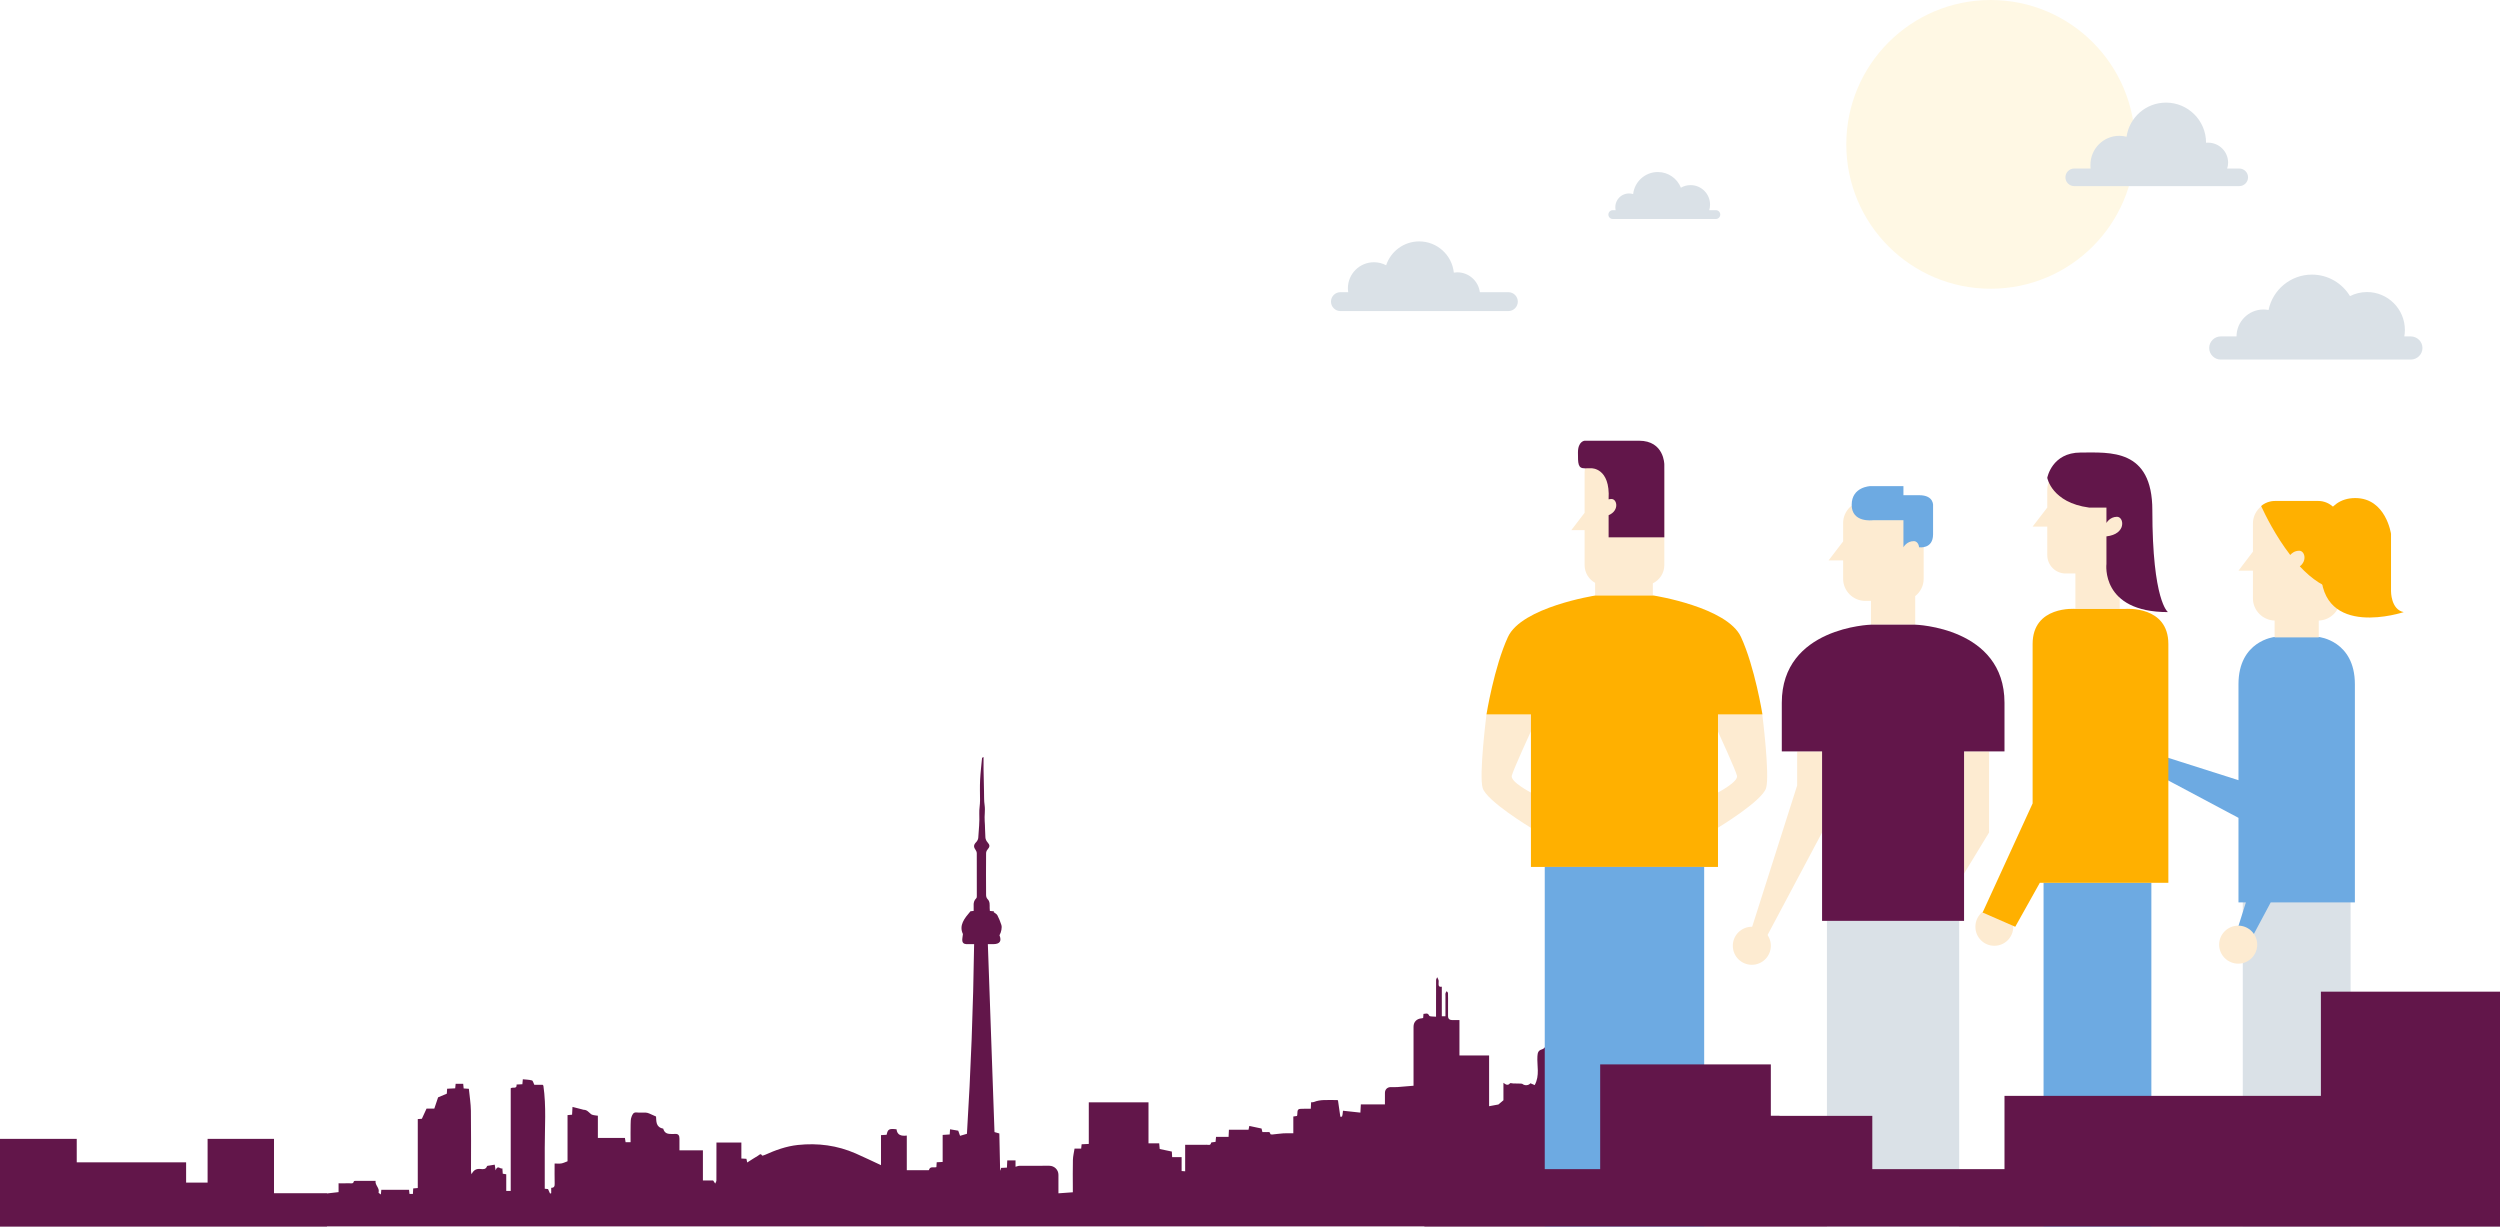
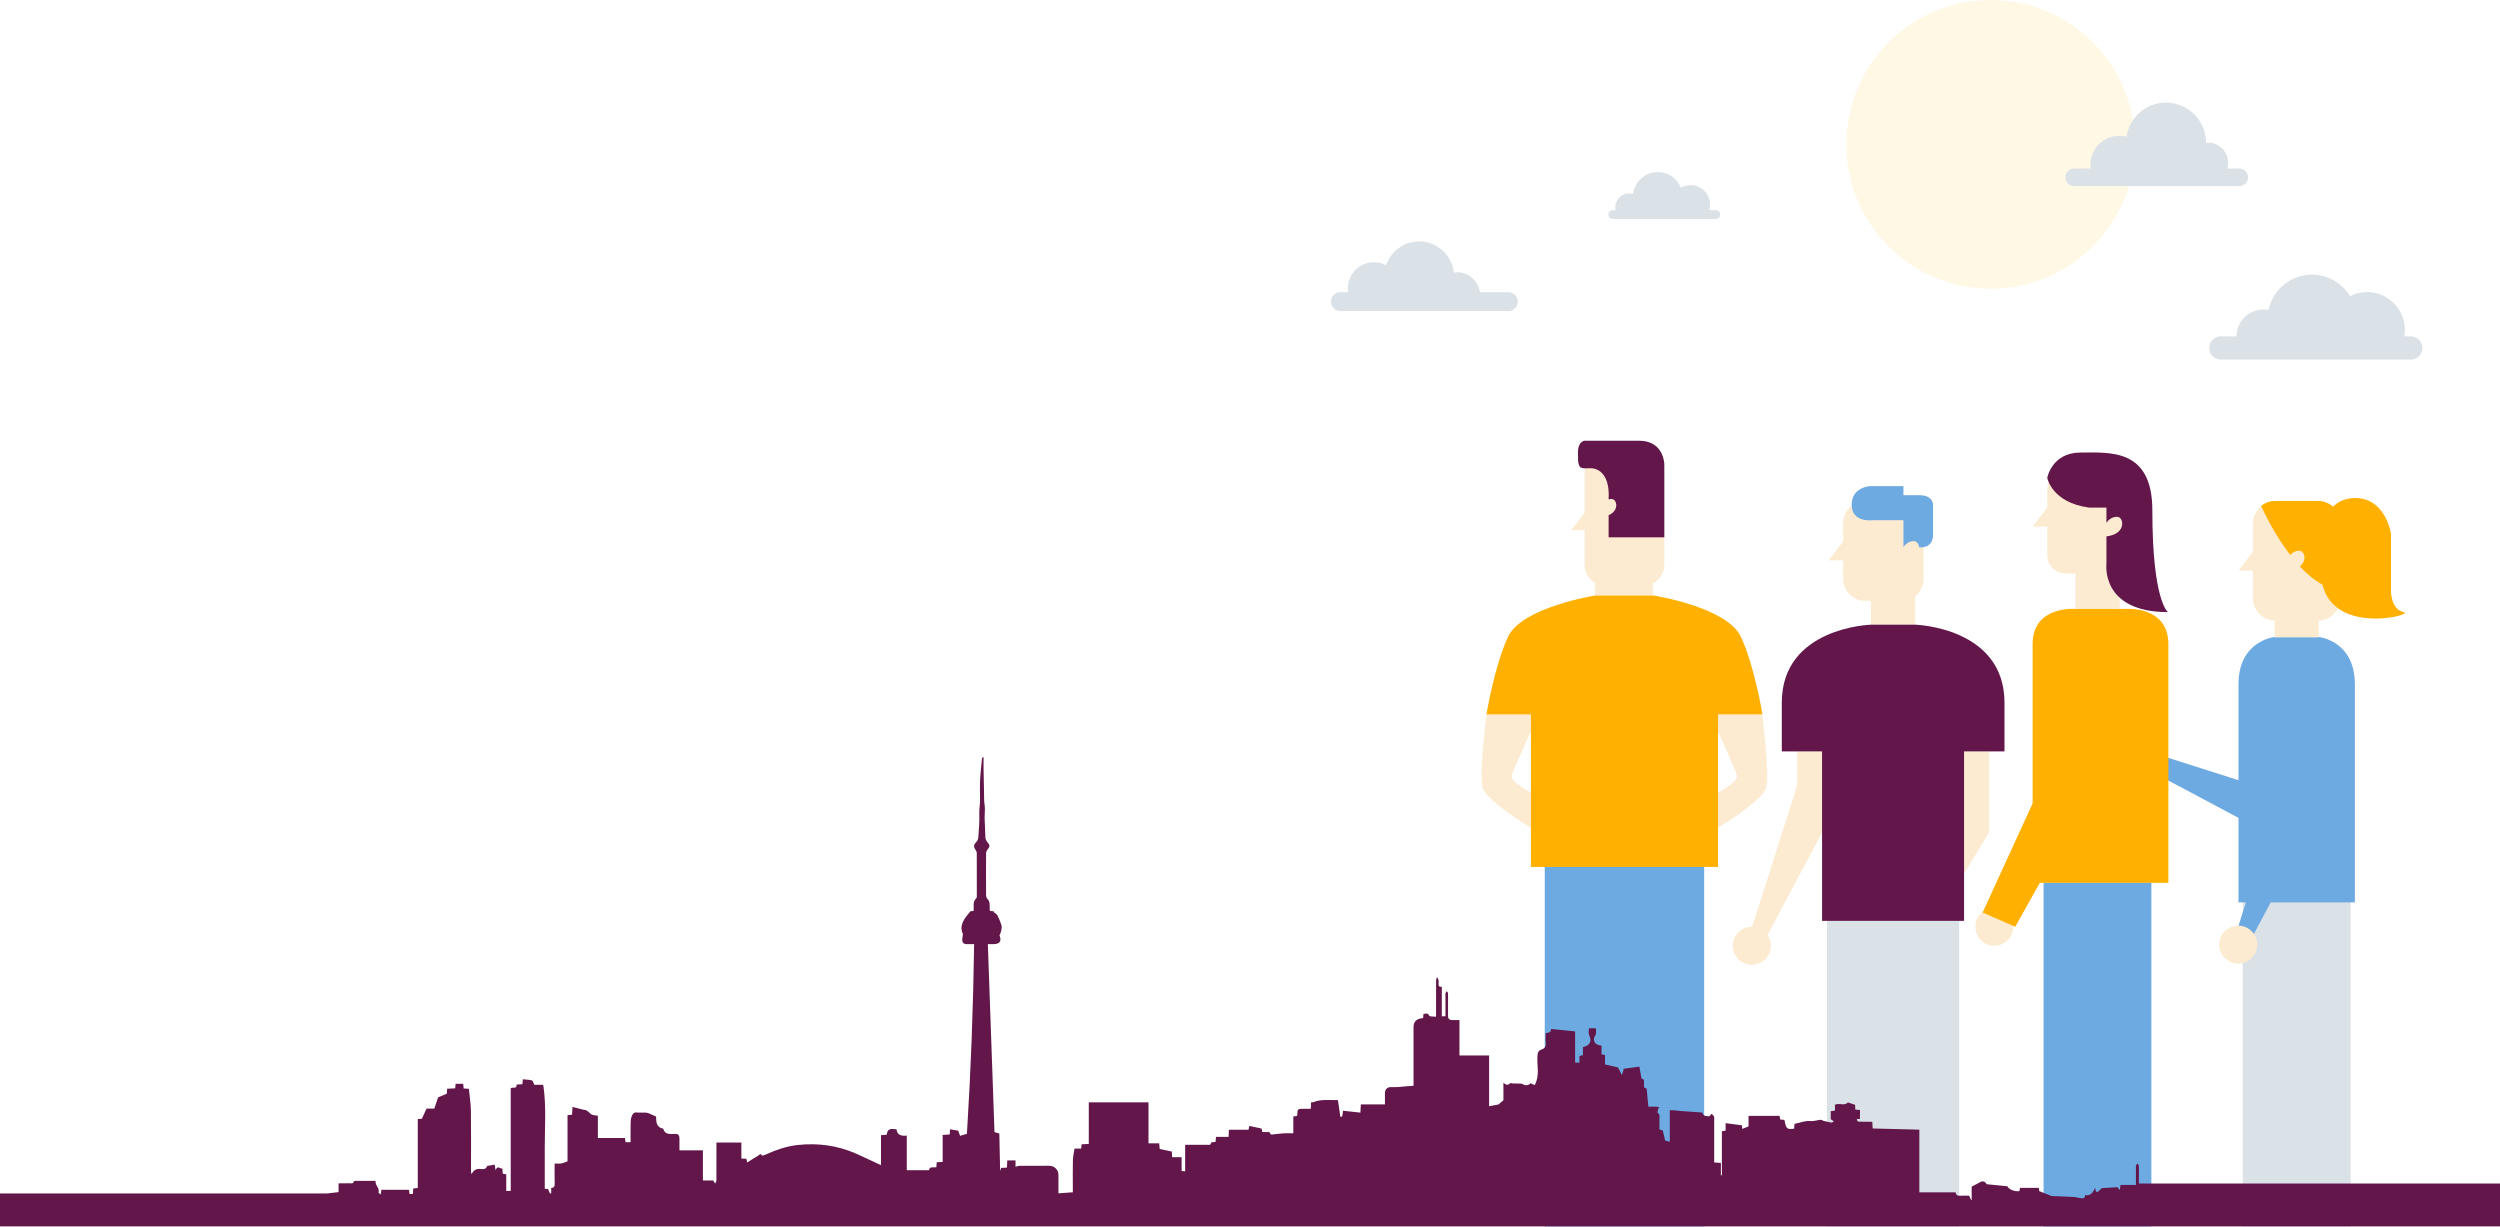
- <svg xmlns="http://www.w3.org/2000/svg" height="627.91" width="1280" viewBox="0 0 1280 627.91">
-   <g fill="#fdebd1" class="human">
-     <path d="M761.08 438.3s-3.93 31-1.96 37.68c1.96 6.67 24.72 20.4 24.72 20.4v-18.05s-10.6-5.49-9.81-8.63c.78-3.14 9.81-22.77 9.81-22.77v-8.63h-22.76zM902.29 438.3s3.93 31 1.96 37.68c-1.96 6.67-24.72 20.4-24.72 20.4v-18.05s10.59-5.49 9.81-8.63c-.79-3.14-9.81-22.77-9.81-22.77v-8.63h22.76z" transform="translate(0 -72.532)" />
-     <path d="M841.79 304.2h-20.13c-5.69 0-10.34 4.65-10.34 10.34v20.53l-6.81 8.9h6.81v17.91c0 3.9 2.18 7.31 5.38 9.07v6.51h29.55v-6.26c3.47-1.68 5.88-5.22 5.88-9.32v-47.34c0-5.69-4.65-10.34-10.34-10.34" transform="translate(0 -72.532)" />
+ <svg xmlns="http://www.w3.org/2000/svg" height="627.91" width="1280" version="1.1" viewBox="0 0 1280 627.91">
+   <path transform="translate(0 -72.532)" d="m935.39 544.02v156.42h67.71v-156.42z" fill="#dae1e7" />
+   <path transform="translate(0 -72.532)" d="m790.91 516.4v184.04h81.63v-184.04z" fill="#6daae2" />
+   <g fill="#fdebd1">
+     <g class="human">
+       <path d="m761.08 438.3s-3.93 31-1.96 37.68c1.96 6.67 24.72 20.4 24.72 20.4v-18.05s-10.6-5.49-9.81-8.63c0.78-3.14 9.81-22.77 9.81-22.77v-8.63h-22.76zm141.21 0s3.93 31 1.96 37.68c-1.96 6.67-24.72 20.4-24.72 20.4v-18.05s10.59-5.49 9.81-8.63c-0.79-3.14-9.81-22.77-9.81-22.77v-8.63h22.76z" transform="translate(0 -72.532)" />
+       <path d="m841.79 304.2h-20.13c-5.69 0-10.34 4.65-10.34 10.34v20.53l-6.81 8.9h6.81v17.91c0 3.9 2.18 7.31 5.38 9.07v6.51h29.55v-6.26c3.47-1.68 5.88-5.22 5.88-9.32v-47.34c0-5.69-4.65-10.34-10.34-10.34" transform="translate(0 -72.532)" />
+     </g>
+     <g class="human">
+       <path d="m973.6 256.49h-18.59c-6.23 0-11.33 5.1-11.33 11.33v9.39l-7.45 9.73h7.45v9.39c0 6.23 5.1 11.33 11.33 11.33h2.93v12.18h22.65v-14.63c2.63-2.08 4.33-5.28 4.33-8.88v-28.51c0-6.23-5.09-11.33-11.32-11.33m119.8 138.87c-5.3 0-9.7-4.36-9.7-9.74s4.4-9.74 9.7-9.74c5.4 0 9.8 4.36 9.8 9.74s-4.4 9.74-9.8 9.74" />
+       <path d="m901.11 558.54l31.79-59.77v-41.53h-12.76v17.47l-25.78 80.97zm104.49-38.72l12.8-21.05v-41.53h-12.8v57.57z" transform="translate(0 -72.532)" />
+       <path d="m906.67 556.77c0 5.38-4.36 9.74-9.73 9.74-5.38 0-9.74-4.36-9.74-9.74s4.36-9.74 9.74-9.74c5.37 0 9.73 4.36 9.73 9.74" transform="translate(0 -72.532)" />
+     </g>
+     <g class="human">
+       <path d="m1082.5 346.12c5.8-2.67 4.5-8.99 1.4-8.99-0.5 0-1 0.06-1.4 0.15v-14.09c0-5.19-4.2-9.44-9.4-9.44h-15.5c-5.2 0-9.4 4.25-9.4 9.44v9.22l-7.5 9.74h7.5v14.58c0 5.19 4.2 9.43 9.4 9.43h5v18.12h22.7v-36.95h-2.8v-1.21z" transform="translate(0 -72.532)" />
+       <path d="m1030.8 547.03c0 5.38-4.3 9.74-9.7 9.74s-9.7-4.36-9.7-9.74 4.3-9.74 9.7-9.74 9.7 4.36 9.7 9.74" transform="translate(0 -72.532)" />
+     </g>
  </g>
-   <g fill="#fdebd1" class="human">
-     <path d="M973.6 256.488h-18.59c-6.23 0-11.33 5.1-11.33 11.33v9.39l-7.45 9.73h7.45v9.39c0 6.23 5.1 11.33 11.33 11.33h2.93v12.18h22.65v-14.63c2.63-2.08 4.33-5.28 4.33-8.88v-28.51c0-6.23-5.09-11.33-11.32-11.33M1093.4 395.358c-5.3 0-9.7-4.36-9.7-9.74s4.4-9.74 9.7-9.74c5.4 0 9.8 4.36 9.8 9.74s-4.4 9.74-9.8 9.74" />
-     <path d="M901.11 558.54l31.79-59.77v-41.53h-12.76v17.47l-25.78 80.97zM1005.6 519.82l12.8-21.05v-41.53h-12.8v57.57z" transform="translate(0 -72.532)" />
-     <path d="M906.67 556.77c0 5.38-4.36 9.74-9.73 9.74-5.38 0-9.74-4.36-9.74-9.74s4.36-9.74 9.74-9.74c5.37 0 9.73 4.36 9.73 9.74" transform="translate(0 -72.532)" />
+   <path d="m1148.3 451.96v175.95h55.2v-175.95z" fill="#dae1e7" />
+   <path d="m1187.2 326.13h-22.6s-18.5 1.87-18.5 24.21v49.12l-51.6-16.42-2.8 6.75 54.4 28.95v43.3h3.8l-6.5 20.53 6.7 2.87 12.5-23.4h43.1v-111.7c0-22.34-18.5-24.21-18.5-24.21" fill="#6daae2" />
+   <g class="human" fill="#fdebd1">
+     <path d="m1186.9 329.02h-22c-6.3 0-11.4 5.1-11.4 11.33v14.4l-7.4 9.74h7.4v14.22c0 6.12 5 11.14 11.1 11.31v8.64h22.6v-8.64c6.1-0.17 11-5.19 11-11.31v-38.36c0-6.23-5.1-11.33-11.3-11.33" transform="translate(0 -72.3)" />
+     <path d="m1155.7 556.2c0 5.37-4.4 9.73-9.7 9.73-5.4 0-9.8-4.36-9.8-9.73 0-5.38 4.4-9.74 9.8-9.74 5.3 0 9.7 4.36 9.7 9.74" transform="translate(0 -72.532)" />
  </g>
-   <g fill="#fdebd1" class="human">
-     <path d="M1082.5 346.12c5.8-2.67 4.5-8.99 1.4-8.99-.5 0-1 .06-1.4.15v-14.09c0-5.19-4.2-9.44-9.4-9.44h-15.5c-5.2 0-9.4 4.25-9.4 9.44v9.22l-7.5 9.74h7.5v14.58c0 5.19 4.2 9.43 9.4 9.43h5v18.12h22.7v-36.95h-2.8v-1.21z" transform="translate(0 -72.532)" />
-     <path d="M1030.8 547.03c0 5.38-4.3 9.74-9.7 9.74s-9.7-4.36-9.7-9.74 4.3-9.74 9.7-9.74 9.7 4.36 9.7 9.74" transform="translate(0 -72.532)" />
-   </g>
-   <path fill="#dae1e7" d="M1148.3 451.96v175.95h55.2V451.96z" />
-   <path fill="#6daae2" d="M1187.2 326.128h-22.6s-18.5 1.87-18.5 24.21v49.12l-51.6-16.42-2.8 6.75 54.4 28.95v43.3h3.8l-6.5 20.53 6.7 2.87 12.5-23.4h43.1v-111.7c0-22.34-18.5-24.21-18.5-24.21" />
-   <g fill="#fdebd1" class="human">
-     <path d="M1186.9 329.02h-22c-6.3 0-11.4 5.1-11.4 11.33v14.4l-7.4 9.74h7.4v14.22c0 6.12 5 11.14 11.1 11.31v8.64h22.6v-8.64c6.1-.17 11-5.19 11-11.31v-38.36c0-6.23-5.1-11.33-11.3-11.33" transform="translate(0 -72.3)" />
-     <path d="M1155.7 556.2c0 5.37-4.4 9.73-9.7 9.73-5.4 0-9.8-4.36-9.8-9.73 0-5.38 4.4-9.74 9.8-9.74 5.3 0 9.7 4.36 9.7 9.74" transform="translate(0 -72.532)" />
-   </g>
-   <path fill="#fff8e4" d="M148.14 74.449c0 40.823-33.094 73.917-73.917 73.917-40.824 0-73.917-33.094-73.917-73.917S33.399.532 74.223.532c40.823 0 73.917 33.094 73.917 73.917" transform="translate(945 -.532)" />
-   <path fill="#62164a" d="M1104.7 218.49h-9.6v-2.15c0-2.29.1-4.58 0-6.87 0-.42-.5-.83-.8-1.25-.3.39-.6.76-.7 1.18-.1.71 0 1.45 0 2.17v7.64h-7.9c-.1.86-.2 1.59-.3 2.31-.2.04-.3.07-.4.1-.3-.49-.5-.97-.7-1.24-2.7.15-5.3.3-8.2.47-.5.5-1.3 1.31-2.2 2.04-.1.08-.8-.32-.9-.62-.2-.54-.2-1.17-.2-1.76-1.1 2.35-2.1 4.43-5.3 3.96.1 1.57-.8 1.72-1.9 1.55-1.5-.2-2.9-.6-4.3-.68-3.5-.2-7-.24-10.4-.42-.7-.03-1.3-.33-1.9-.57-1.6-.62-3.2-1.28-4.9-1.98-.1-.4-.2-.99-.2-1.66h-9.6c-.2.6-.3 1.17-.4 1.7-2.6.28-5.5-.98-6.1-2.51-3.6-.35-7.2-.71-10.7-1.06-.5-1.26-1.8-1.79-2.9-1.21-1.5.76-2.9 1.51-4.7 2.45v6.78c-.1.01-.2.03-.3.05-.3-.7-.6-1.41-1-2.2-1.4 0-2.9-.05-4.3.02-1.3.06-2.4 0-2.6-1.72h-18.59v-32.1c-8.02-.2-15.87-.4-23.92-.6-.04-.84-.1-2.07-.17-3.39-.58-.03-1.05-.07-1.52-.07-1.87-.01-3.74.04-5.61-.05-.3-.01-.59-.6-.86-.94-.02-.03.11-.19.19-.33.48-.05 1-.1 1.49-.16v-4.52c-.9-.08-1.65-.15-2.4-.21-.04-.99-.08-1.82-.11-2.45l-3.69-1.22c-1.72 2-4.4.06-6.62 1.2v2.99l-2.14.3v4.19c.16.07.33.11.47.21.37.26.73.54 1.1.82-.41.21-.85.66-1.22.6-1.36-.2-2.71-.54-4.04-.88-.53-.13-1.04-.59-1.53-.54-1.76.17-3.55.83-5.26.66-2.89-.29-5.39.94-8.1 1.45-.06.81-.13 1.63-.19 2.42-3.64.54-4.09.12-4.96-4.49-.68-.05-1.39-.1-2.12-.16-.13-.67-.26-1.3-.38-1.87h-15.86v5.35c-1.17.49-2.15.89-3.19 1.32-.08-.74-.15-1.37-.2-1.85-2.84-.37-5.5-.73-8.36-1.11v3.82c-.68.12-1.19.21-1.91.33v22.52c-.17 0-.34 0-.51.01v-6.33c-1.27-.08-2.26-.14-3.42-.22V185.88c0-.54.14-1.16-.06-1.61-.26-.57-.81-1.01-1.23-1.51-.39.43-.78.85-1.23 1.34-2.91-.28-2.91-.28-3.65-1.97-3.42-.24-6.89-.46-10.36-.71-1.29-.1-2.57-.3-3.86-.41-.7-.06-1.41-.01-2.34-.01v16.1c-1.06-.25-1.84-.44-2.33-.56-.49-1.95-.91-3.61-1.32-5.27-.57-.15-1.08-.28-1.65-.43 0-1.75.07-3.44-.02-5.12-.07-1.15.55-2.48-.86-3.4-.25-.16.07-1.28.22-1.93.07-.33.33-.63.51-.94-.38-.1-.77-.29-1.15-.3-1.48-.03-2.95-.01-4.38-.01-.28-3.02-.52-5.72-.79-8.42-.03-.34-.14-.95-.26-.96-1.67-.16-1.06-1.42-1.17-2.32-.12-1.02.52-2.36-1.24-2.65-.12-.02-.15-.65-.21-.99-.29-1.62-.59-3.24-.93-5.16-3.1.42-5.69.77-8.28 1.13l.21.54c-.3.85-.59 1.7-.9 2.61-.87-1.7-1.52-3.01-1.96-3.87-2.47-.57-4.52-1.04-6.66-1.53v-4.82c-.64-.12-1.19-.22-1.8-.33v-4.49c-3.25-.21-4.83-2.55-3.34-4.9.9-1.42.54-2.64.43-3.99h-3.54c0 1.22-.33 2.44.07 3.34.85 1.95 1.2 3.71-.56 5.23-.63.54-1.57.71-2.56 1.13v4.07c-.67.17-1.18.29-1.8.44v3.38h-2.21v-15.97c-4.24-.43-8.28-.83-12.29-1.23-.31 1.68-.31 1.68-2.78 2.14 0 1.58-.15 3.22.04 4.81.21 1.84-.42 2.99-2.14 3.54-1.69.54-2.02 1.67-2.13 3.4-.31 4.85 1.31 9.9-1.4 14.83-.75-.32-1.47-.63-2.19-.94-.8 1.13-2.83 1.34-3.99.41-.27-.22-.75-.22-1.14-.24-1.26-.05-2.53-.05-3.79-.08-.52-.02-1.33-.3-1.52-.07-1.09 1.31-2.11.73-3.37-.25v8.93c-1.04.88-1.71 1.44-2.57 2.17-1.28.24-2.89.53-4.77.88v-25.99h-15.18v-18.1c-1.38 0-2.57.02-3.76-.01-1.31-.03-2.09-.63-2.08-2.04.02-1.99 0-3.98 0-5.97 0-1.93.04-3.86-.03-5.79-.01-.34-.42-.66-.65-1-.22.35-.53.67-.62 1.05-.11.46-.03.96-.03 1.44v10.35h-1.86v-15.12c-1.91.29-1.64-.98-1.64-2.07 0-.43.09-.87-.02-1.26-.16-.54-.47-1.04-.71-1.55-.2.49-.55.99-.56 1.48-.05 3.98-.03 7.96-.03 11.94v6.81c-1.36-.17-3.23.03-3.49-.52-.81-1.73-1.89-.89-2.94-.91-.06.77-.12 1.42-.17 2.1-.31.06-.53.14-.77.16-2.56.2-4.15 1.85-4.15 4.33V168.43c-2.86.24-5.55.5-8.24.68-1.14.08-2.29.01-3.44.02-1.73 0-2.95 1.2-2.96 2.93-.02 1.91-.01 3.82-.01 5.92h-12.33c-.07 1.37-.14 2.54-.23 4.21-3.12-.33-6.02-.65-8.91-.96-.33 3.18-.33 3.18-1.36 3.06-.39-2.74-.78-5.47-1.18-8.2-.01-.1-.15-.18-.29-.34-.54 0-1.14-.01-1.74 0-3.47.07-6.99-.36-10.34 1.01-.41.17-.92.1-1.42.14-.05 1.11-.1 2.11-.15 3.32h-3.5c-3.31 0-3.3 0-3.45 3.31 0 .11-.09.21-.16.38-.53.08-1.09.16-1.84.27v8.6c-1.83 0-3.46-.08-5.08.02-1.92.13-3.83.42-5.75.6-.32.03-.93-.12-.94-.24-.16-1.5-1.3-.91-2.08-.99-.64-.06-1.3-.01-1.98-.01-.17-.72-.31-1.28-.44-1.82-2.12-.45-4.17-.89-6.26-1.33-.19.92-.28 1.36-.4 1.93h-10.04c-.06 1.25-.12 2.37-.18 3.67h-6.42c-.1 1-.18 1.81-.25 2.56-.9.16-2.24.2-2.28.43-.25 1.61-1.41 1.03-2.22 1.05-2.35.06-4.7.02-7.05.02h-4.01v13.57c-.65-.05-1.15-.09-1.81-.14V205h-4.85c-.07-1.13-.12-2.07-.16-2.87-2.15-.45-4.16-.87-6.21-1.31-.09-.99-.17-1.86-.26-2.89h-5.48v-20.99h-30.57v21.28c-1.41.07-2.53.13-3.67.18-.08.8-.15 1.43-.23 2.2h-3.39c-.3 2-.8 3.9-.84 5.8-.13 4.76-.04 9.52-.04 14.29v2.29c-2.56.19-4.87.35-7.37.53v-9.48c0-2.56-2.06-4.62-4.7-4.63-5.07-.02-10.13-.02-15.2.02-.65 0-1.3.29-2.07.49v-3.27h-4.23c-.06 1.32-.12 2.5-.17 3.71-1.11.05-2.06.1-2.99.15-.1.55-.18 1-.26 1.45-.28-.71-.26-1.4-.28-2.09-.12-5.7-.24-11.4-.36-16.99-1.04-.3-1.59-.46-2.48-.71-1.13-32.01-2.26-64.01-3.4-96.225 1.21 0 1.98.002 2.75 0 3.42-.01 4.4-1.54 3.21-4.557.47-.885.83-1.805.98-2.758.13-.824.23-1.749-.02-2.514-.54-1.697-1.21-3.378-2.04-4.95-.37-.691-1.27-1.099-1.92-1.636l.24-.377-2.17-.217c-.04-.572-.08-1.041-.1-1.511-.03-1.6.25-3.229-1.1-4.571-.46-.456-.73-1.308-.73-1.981-.06-7.174-.06-14.348 0-21.522 0-.622.32-1.365.74-1.839 1.29-1.465 1.25-2.31-.02-3.73-.57-.628-1.01-1.57-1.07-2.402-.22-2.82-.14-5.663-.37-8.481-.22-2.715.37-5.404-.04-8.137-.34-2.213-.24-4.496-.3-6.749-.1-3.825-.18-7.652-.24-11.478-.04-2.05-.01-4.101-.01-6.407-.57.32-.74.366-.75.428-.35 3.745-.81 7.486-1 11.24-.17 3.492-.07 6.998-.04 10.498.02 2.26-.48 4.456-.38 6.768.19 4.134-.24 8.302-.53 12.447-.06.773-.53 1.663-1.08 2.225-1.27 1.279-1.42 2.387-.39 3.79.38.522.7 1.237.71 1.865.05 7.234.03 14.469.02 21.703 0 .454.01 1.078-.26 1.333-1.18 1.106-1.46 2.44-1.36 3.958.05.829.01 1.664.01 2.549l-1.64.182c-3.1 3.642-6 7.193-3.86 11.66-.14 1.555-.51 2.717-.27 3.732.34 1.406 1.7 1.498 2.97 1.446.94-.04 1.88-.007 3.03-.007a2033.59 2033.59 0 0 1-3.68 97.105c-1.21.35-2.17.63-3.52 1.03-.33-.94-.73-2.05-.94-2.63-1.57-.27-2.85-.49-4.19-.71-.07 1.03-.12 1.79-.17 2.64-1.22.08-2.32.15-3.61.24v13.84l-3.05.16c-.06.93-.11 1.74-.16 2.49-1.41.43-3.24-.63-3.81 1.5-.02.07-.34.08-.52.08h-10.82v-17.74c-2.78.33-4.91-.17-5.26-3.21-3.83-.44-4.46-.09-5.07 2.81-.87.05-1.75.11-2.88.18v15.37c-4.42-2.05-8.64-4.08-12.92-5.97-9.48-4.16-19.39-5.45-29.68-4.36-5.96.64-11.45 2.65-16.85 5.08-.46.2-1.37.46-1.43.34-.75-1.38-1.47-.28-2.04.05-1.86 1.08-3.64 2.27-5.58 3.5-.16-.77-.28-1.32-.4-1.89-.87-.05-1.64-.1-2.59-.15v-8.19h-12.76v2.05c0 5.79.02 11.57-.02 17.36 0 .54-.4 1.08-.61 1.62-.31-.47-.63-.94-1.07-1.61h-5.23v-15.43h-12.01c0-2.16-.01-4.08 0-6 .01-1.56-.54-2.53-2.3-2.38-.72.06-1.45.01-2.17.01-2.21-.01-3.28-.8-3.85-2.73-3.92-.75-3.46-3.9-3.67-6.2-1.36-.61-2.43-1.14-3.54-1.58-.59-.24-1.24-.41-1.88-.44-1.5-.06-3.03.12-4.51-.06-1.75-.22-2.19 1.2-2.59 2.15-.49 1.22-.46 2.69-.49 4.05-.07 2.99-.02 5.99-.02 9.02h-2.56l-.34-2.16h-13.85v-11.39c-.8-.11-1.46-.15-2.09-.29-.5-.11-1.05-.23-1.42-.54-1.14-.91-2.02-2.19-3.7-2.2-.28-.01-.56-.14-.84-.21-1.61-.41-3.22-.83-4.94-1.27-.08 1.43-.15 2.71-.22 3.99-.85.07-1.49.13-2.32.21v23.64c-1.18.43-2.15.93-3.16 1.1-1.09.18-2.24.04-3.46.04 0 3.58-.06 6.89.03 10.2.03 1.28-.1 2.24-1.77 2.25v2.74c-.2.06-.4.13-.6.2-.33-.75-.67-1.5-1.02-2.3-.52-.05-1.1-.12-1.69-.18V200.3c0-10.62.83-21.27-.69-31.86-.01-.1-.14-.19-.38-.49h-4.27c-.49-.97-.7-2.1-1.19-2.24-1.48-.4-3.06-.41-4.69-.59l-.24 2.54c-1.02.05-1.96.1-2.96.15.23 2.52-1.91 1.09-3 1.93v52.54h-2.29v-8.52c-.71-.12-1.23-.2-1.79-.29-.07-.9-.12-1.73-.19-2.71-1.17.47-2.39-1.98-3.48.97-.22-1.44-.34-2.26-.44-2.89-.98.16-1.82.29-2.65.44-.45.08-1.21.1-1.29.33-.59 1.7-1.94 1.61-3.25 1.45-2.19-.26-3.7.55-4.66 2.68-.24-.67-.3-1.28-.3-1.88 0-10.19.1-20.38-.05-30.57-.05-3.78-.68-7.55-1.04-11.29-1.15-.08-1.91-.13-2.67-.18-.08-.87-.16-1.64-.23-2.37h-3.87c-.08.83-.15 1.53-.23 2.31-1.42.07-2.77.13-4.14.2-.06 1.13-.11 2.07-.14 2.52-1.92.81-3.49 1.48-4.48 1.9-.75 2.24-1.31 3.9-1.93 5.75h-3.98c-.9 1.95-1.63 3.55-2.39 5.21-.62.04-1.27.09-2.1.16v35.3c-.87.08-1.56.14-2.34.21-.05.98-.1 1.86-.15 2.81h-1.75c-.08-.78-.15-1.41-.23-2.1h-14.2l-.23 2.39c-.56-.44-1.23-.81-1.18-.97.71-2.35-1.9-3.73-1.52-6.02-3.55 0-6.92 0-10.29.01-.28 0-.79.09-.82.22-.35 1.53-1.56.98-2.47 1.01-1.73.06-3.46.02-5.37.02v4.52c-2.06.23-3.95.45-5.94.68H0v16.86h1280v-21.95h-175.3z" transform="translate(0 387.468)" />
-   <path fill="#dae1e7" d="M935.39 544.02v156.42h67.71V544.02z" transform="translate(0 -72.532)" />
-   <path fill="#6daae2" d="M1046.3 524.5v175.94h55.2V524.5zM982.57 326.07h-8.01v-4.65h-16.9s-9.6.28-9.6 9.59 10.74 7.88 10.74 7.88h15.76v13.85s1.64-3.15 5.33-3.15c1.47 0 2.54 1.4 2.67 3.15 0 0 7.17 1.11 7.17-6.62v-14.33s.86-5.72-7.16-5.72" transform="translate(0 -72.532)" />
-   <path fill="#62164a" d="M980.59 392.37h-22.65s-45.66 1.29-45.66 39.95v24.92h20.62v86.78H1005.6v-86.78h20.7v-24.92c0-38.66-45.71-39.95-45.71-39.95" transform="translate(0 -72.532)" />
-   <path fill="#ffb000" d="M891.38 398.66c-7.06-15.31-44.63-21.2-44.63-21.2H816.7s-37.57 5.89-44.63 21.2c-7.07 15.3-10.99 39.64-10.99 39.64h22.76v78.1H879.61v-78.1h22.76s-3.92-24.34-10.99-39.64" transform="translate(0 -72.532)" />
-   <path fill="#6daae2" d="M790.91 516.4v184.04h81.63V516.4z" transform="translate(0 -72.532)" />
-   <path fill="#62164a" d="M839.18 298.18h-27.86s-3.41.26-3.41 6.02c0 5.75 0 8.11 3.41 8.11 3.4 0 3.4-.03 3.4-.03s9.81-.36 8.89 15.73v.2c.45-.12.94-.2 1.48-.2 2.89 0 4.12 5.95-1.48 8.31v11.31h28.52v-37.28s0-12.17-12.95-12.17" transform="translate(0 -72.532)" />
-   <path fill="#ffb000" d="M1088.3 384.29H1062.6s-21.9-1.79-21.9 17.97v81.63l-25.6 55.85 16.7 7.3 12.6-22.53h65.8V402.26c0-19.76-21.9-17.97-21.9-17.97M1188.3 345.06s1.8-17.52 17.6-17.52c15.7 0 18.3 18.32 18.3 18.32v29.35s-.1 9.43 6.5 10.72c0 0-42.4 14.13-42.4-21.39v-19.48z" transform="translate(0 -72.532)" />
-   <path fill="#ffb000" d="M1186.9 329.02h-22c-2.8 0-5.3.98-7.2 2.6 2.1 4.57 7.4 15.36 14.9 25.06.8-.92 2.3-2.17 4.6-2.17 2.8 0 4.2 5.03.3 8 6 6.41 13 11.47 20.7 12.5v-34.66c0-6.23-5.1-11.33-11.3-11.33" transform="translate(0 -72.532)" />
-   <path fill="#62164a" d="M1102 333.8c0-31.79-21.8-29.57-36.7-29.57-14.8 0-17.1 12.96-17.1 12.96s2.3 12.68 21.4 15.22h8.9v7.88s1.7-3.16 5.4-3.16 4.9 8.88-5.4 10.03v14.1s-3.1 24.67 31.5 24.67c0 0-8-5.45-8-52.13M819.29 617.52h87.38v26.35h51.95v27.26h67.68v-37.5h162v-53.35h91.7v120.16H729.29v-29.31h90zM39.29 667.63h56v10.41h11v-22.41h34v27.95h27.12v16.86H0v-44.81h39.29z" transform="translate(0 -72.532)" />
-   <path fill="#dae1e7" d="M772.29 222.13h-14.61c-.74-5.73-5.62-10.17-11.56-10.17-.6 0-1.18.06-1.76.15-.93-8.98-8.51-15.98-17.74-15.98-7.88 0-14.56 5.12-16.92 12.22-1.86-.99-3.99-1.55-6.24-1.55-7.37 0-13.34 5.96-13.34 13.33 0 .68.07 1.34.17 2h-4c-2.66 0-4.83 2.17-4.83 4.83s2.17 4.84 4.83 4.84h86c2.66 0 4.83-2.18 4.83-4.84s-2.17-4.83-4.83-4.83M1234.3 244.78h-3.3c.2-1.07.3-2.17.3-3.3 0-10.72-8.7-19.42-19.4-19.42-3.1 0-6.1.76-8.7 2.08-4-6.59-11.2-11.01-19.5-11.01-10.9 0-20.1 7.78-22.2 18.12-.9-.16-1.7-.26-2.6-.26-7.6 0-13.8 6.18-13.8 13.79h-8.1c-3.2 0-5.9 2.67-5.9 5.93 0 3.25 2.7 5.92 5.9 5.92h97.3c3.3 0 6-2.67 6-5.92 0-3.26-2.7-5.93-6-5.93M1146.5 158.82h-6.2c.3-.95.5-1.95.5-3 0-5.66-4.6-10.25-10.3-10.25-.3 0-.7.02-1 .05v-.05c0-11.32-9.2-20.5-20.5-20.5-10.3 0-18.8 7.59-20.2 17.47-1.2-.29-2.4-.47-3.7-.47-8.2 0-14.8 6.66-14.8 14.88 0 .64 0 1.26.1 1.87h-8.4a4.5 4.5 0 0 0 0 9h84.5a4.5 4.5 0 0 0 0-9M878.52 180.14h-3.39c.27-.9.42-1.85.42-2.84 0-5.52-4.47-9.99-9.98-9.99-1.8 0-3.49.48-4.95 1.32-1.87-4.7-6.45-8.02-11.81-8.02-6.55 0-11.93 4.94-12.64 11.29-.67-.21-1.37-.32-2.1-.32a7.016 7.016 0 0 0-6.85 8.56h-1.48c-1.24 0-2.25 1.02-2.25 2.26s1.01 2.26 2.25 2.26h52.78c1.25 0 2.26-1.02 2.26-2.26s-1.01-2.26-2.26-2.26" transform="translate(0 -72.532)" />
+   <path transform="translate(945 -.532)" d="m148.14 74.449c0 40.823-33.094 73.917-73.917 73.917-40.824 0-73.917-33.094-73.917-73.917s33.089-73.917 73.913-73.917c40.823 0 73.917 33.094 73.917 73.917" fill="#fff8e4" />
+   <path transform="translate(0 -72.532)" d="m1046.3 524.5v175.94h55.2v-175.94zm-63.73-198.43h-8.01v-4.65h-16.9s-9.6 0.28-9.6 9.59 10.74 7.88 10.74 7.88h15.76v13.85s1.64-3.15 5.33-3.15c1.47 0 2.54 1.4 2.67 3.15 0 0 7.17 1.11 7.17-6.62v-14.33s0.86-5.72-7.16-5.72" fill="#6daae2" />
+   <path transform="translate(0 -72.532)" d="m980.59 392.37h-22.65s-45.66 1.29-45.66 39.95v24.92h20.62v86.78h72.7v-86.78h20.7v-24.92c0-38.66-45.71-39.95-45.71-39.95" fill="#62164a" />
+   <path transform="translate(0 -72.532)" d="m891.38 398.66c-7.06-15.31-44.63-21.2-44.63-21.2h-30.05s-37.57 5.89-44.63 21.2c-7.07 15.3-10.99 39.64-10.99 39.64h22.76v78.1h95.77v-78.1h22.76s-3.92-24.34-10.99-39.64" fill="#ffb000" />
+   <path transform="translate(0 -72.532)" d="m839.18 298.18h-27.86s-3.41 0.26-3.41 6.02c0 5.75 0 8.11 3.41 8.11 3.4 0 3.4-0.03 3.4-0.03s9.81-0.36 8.89 15.73v0.2c0.45-0.12 0.94-0.2 1.48-0.2 2.89 0 4.12 5.95-1.48 8.31v11.31h28.52v-37.28s0-12.17-12.95-12.17" fill="#62164a" />
+   <path transform="translate(0 -72.532)" d="m1088.3 384.29h-25.7s-21.9-1.79-21.9 17.97v81.63l-25.6 55.85 16.7 7.3 12.6-22.53h65.8v-122.25c0-19.76-21.9-17.97-21.9-17.97m100-39.23s1.8-17.52 17.6-17.52c15.7 0 18.3 18.32 18.3 18.32v29.35s-0.1 9.43 6.5 10.72-42.4 14.13-42.4-21.39v-19.48z" fill="#ffb000" />
+   <path transform="translate(0 -72.532)" d="m1186.9 329.02h-22c-2.8 0-5.3 0.98-7.2 2.6 2.1 4.57 7.4 15.36 14.9 25.06 0.8-0.92 2.3-2.17 4.6-2.17 2.8 0 4.2 5.03 0.3 8 6 6.41 13 11.47 20.7 12.5v-34.66c0-6.23-5.1-11.33-11.3-11.33" fill="#ffb000" />
+   <path d="m1102 333.8c0-31.79-21.8-29.57-36.7-29.57-14.8 0-17.1 12.96-17.1 12.96s2.3 12.68 21.4 15.22h8.9v7.88s1.7-3.16 5.4-3.16 4.9 8.88-5.4 10.03v14.1s-3.1 24.67 31.5 24.67c0 0-8-5.45-8-52.13" transform="translate(0,-72.532)" fill="#62164a" />
+   <path transform="translate(0 -72.532)" d="m772.29 222.13h-14.61c-0.74-5.73-5.62-10.17-11.56-10.17-0.6 0-1.18 0.06-1.76 0.15-0.93-8.98-8.51-15.98-17.74-15.98-7.88 0-14.56 5.12-16.92 12.22-1.86-0.99-3.99-1.55-6.24-1.55-7.37 0-13.34 5.96-13.34 13.33 0 0.68 0.07 1.34 0.17 2h-4c-2.66 0-4.83 2.17-4.83 4.83s2.17 4.84 4.83 4.84h86c2.66 0 4.83-2.18 4.83-4.84s-2.17-4.83-4.83-4.83m462.01 22.65h-3.3c0.2-1.07 0.3-2.17 0.3-3.3 0-10.72-8.7-19.42-19.4-19.42-3.1 0-6.1 0.76-8.7 2.08-4-6.59-11.2-11.01-19.5-11.01-10.9 0-20.1 7.78-22.2 18.12-0.9-0.16-1.7-0.26-2.6-0.26-7.6 0-13.8 6.18-13.8 13.79h-8.1c-3.2 0-5.9 2.67-5.9 5.93 0 3.25 2.7 5.92 5.9 5.92h97.3c3.3 0 6-2.67 6-5.92 0-3.26-2.7-5.93-6-5.93m-87.8-85.96h-6.2c0.3-0.95 0.5-1.95 0.5-3 0-5.66-4.6-10.25-10.3-10.25-0.3 0-0.7 0.02-1 0.05v-0.05c0-11.32-9.2-20.5-20.5-20.5-10.3 0-18.8 7.59-20.2 17.47-1.2-0.29-2.4-0.47-3.7-0.47-8.2 0-14.8 6.66-14.8 14.88 0 0.64 0 1.26 0.1 1.87h-8.4a4.5 4.5 0 0 0 0 9h84.5a4.5 4.5 0 0 0 0 -9m-267.98 21.32h-3.39c0.27-0.9 0.42-1.85 0.42-2.84 0-5.52-4.47-9.99-9.98-9.99-1.8 0-3.49 0.48-4.95 1.32-1.87-4.7-6.45-8.02-11.81-8.02-6.55 0-11.93 4.94-12.64 11.29-0.67-0.21-1.37-0.32-2.1-0.32a7.016 7.016 0 0 0 -6.85 8.56h-1.48c-1.24 0-2.25 1.02-2.25 2.26s1.01 2.26 2.25 2.26h52.78c1.25 0 2.26-1.02 2.26-2.26s-1.01-2.26-2.26-2.26" fill="#dae1e7" />
+   <path transform="translate(0 387.47)" d="m1104.7 218.49h-9.6v-2.15c0-2.29 0.1-4.58 0-6.87 0-0.42-0.5-0.83-0.8-1.25-0.3 0.39-0.6 0.76-0.7 1.18-0.1 0.71 0 1.45 0 2.17v7.64h-7.9c-0.1 0.86-0.2 1.59-0.3 2.31-0.2 0.04-0.3 0.07-0.4 0.1-0.3-0.49-0.5-0.97-0.7-1.24-2.7 0.15-5.3 0.3-8.2 0.47-0.5 0.5-1.3 1.31-2.2 2.04-0.1 0.08-0.8-0.32-0.9-0.62-0.2-0.54-0.2-1.17-0.2-1.76-1.1 2.35-2.1 4.43-5.3 3.96 0.1 1.57-0.8 1.72-1.9 1.55-1.5-0.2-2.9-0.6-4.3-0.68-3.5-0.2-7-0.24-10.4-0.42-0.7-0.03-1.3-0.33-1.9-0.57-1.6-0.62-3.2-1.28-4.9-1.98-0.1-0.4-0.2-0.99-0.2-1.66h-9.6c-0.2 0.6-0.3 1.17-0.4 1.7-2.6 0.28-5.5-0.98-6.1-2.51-3.6-0.35-7.2-0.71-10.7-1.06-0.5-1.26-1.8-1.79-2.9-1.21-1.5 0.76-2.9 1.51-4.7 2.45v6.78c-0.1 0.01-0.2 0.03-0.3 0.05-0.3-0.7-0.6-1.41-1-2.2-1.4 0-2.9-0.05-4.3 0.02-1.3 0.06-2.4 0-2.6-1.72h-18.59v-32.1c-8.02-0.2-15.87-0.4-23.92-0.6-0.04-0.84-0.1-2.07-0.17-3.39-0.58-0.03-1.05-0.07-1.52-0.07-1.87-0.01-3.74 0.04-5.61-0.05-0.3-0.01-0.59-0.6-0.86-0.94-0.02-0.03 0.11-0.19 0.19-0.33 0.48-0.05 1-0.1 1.49-0.16v-4.52c-0.9-0.08-1.65-0.15-2.4-0.21-0.04-0.99-0.08-1.82-0.11-2.45l-3.69-1.22c-1.72 2-4.4 0.06-6.62 1.2v2.99l-2.14 0.3v4.19c0.16 0.07 0.33 0.11 0.47 0.21 0.37 0.26 0.73 0.54 1.1 0.82-0.41 0.21-0.85 0.66-1.22 0.6-1.36-0.2-2.71-0.54-4.04-0.88-0.53-0.13-1.04-0.59-1.53-0.54-1.76 0.17-3.55 0.83-5.26 0.66-2.89-0.29-5.39 0.94-8.1 1.45-0.06 0.81-0.13 1.63-0.19 2.42-3.64 0.54-4.09 0.12-4.96-4.49-0.68-0.05-1.39-0.1-2.12-0.16-0.13-0.67-0.26-1.3-0.38-1.87h-15.86v5.35c-1.17 0.49-2.15 0.89-3.19 1.32-0.08-0.74-0.15-1.37-0.2-1.85-2.84-0.37-5.5-0.73-8.36-1.11v3.82c-0.68 0.12-1.19 0.21-1.91 0.33v22.52c-0.17 0-0.34 0-0.51 0.01v-6.33c-1.27-0.08-2.26-0.14-3.42-0.22v-21.83c0-0.54 0.14-1.16-0.06-1.61-0.26-0.57-0.81-1.01-1.23-1.51-0.39 0.43-0.78 0.85-1.23 1.34-2.91-0.28-2.91-0.28-3.65-1.97-3.42-0.24-6.89-0.46-10.36-0.71-1.29-0.1-2.57-0.3-3.86-0.41-0.7-0.06-1.41-0.01-2.34-0.01v16.1c-1.06-0.25-1.84-0.44-2.33-0.56-0.49-1.95-0.91-3.61-1.32-5.27-0.57-0.15-1.08-0.28-1.65-0.43 0-1.75 0.07-3.44-0.02-5.12-0.07-1.15 0.55-2.48-0.86-3.4-0.25-0.16 0.07-1.28 0.22-1.93 0.07-0.33 0.33-0.63 0.51-0.94-0.38-0.1-0.77-0.29-1.15-0.3-1.48-0.03-2.95-0.01-4.38-0.01-0.28-3.02-0.52-5.72-0.79-8.42-0.03-0.34-0.14-0.95-0.26-0.96-1.67-0.16-1.06-1.42-1.17-2.32-0.12-1.02 0.52-2.36-1.24-2.65-0.12-0.02-0.15-0.65-0.21-0.99-0.29-1.62-0.59-3.24-0.93-5.16-3.1 0.42-5.69 0.77-8.28 1.13l0.21 0.54c-0.3 0.85-0.59 1.7-0.9 2.61-0.87-1.7-1.52-3.01-1.96-3.87-2.47-0.57-4.52-1.04-6.66-1.53v-4.82c-0.64-0.12-1.19-0.22-1.8-0.33v-4.49c-3.25-0.21-4.83-2.55-3.34-4.9 0.9-1.42 0.54-2.64 0.43-3.99h-3.54c0 1.22-0.33 2.44 0.07 3.34 0.85 1.95 1.2 3.71-0.56 5.23-0.63 0.54-1.57 0.71-2.56 1.13v4.07c-0.67 0.17-1.18 0.29-1.8 0.44v3.38h-2.21v-15.97c-4.24-0.43-8.28-0.83-12.29-1.23-0.31 1.68-0.31 1.68-2.78 2.14 0 1.58-0.15 3.22 0.04 4.81 0.21 1.84-0.42 2.99-2.14 3.54-1.69 0.54-2.02 1.67-2.13 3.4-0.31 4.85 1.31 9.9-1.4 14.83-0.75-0.32-1.47-0.63-2.19-0.94-0.8 1.13-2.83 1.34-3.99 0.41-0.27-0.22-0.75-0.22-1.14-0.24-1.26-0.05-2.53-0.05-3.79-0.08-0.52-0.02-1.33-0.3-1.52-0.07-1.09 1.31-2.11 0.73-3.37-0.25v8.93c-1.04 0.88-1.71 1.44-2.57 2.17-1.28 0.24-2.89 0.53-4.77 0.88v-25.99h-15.18v-18.1c-1.38 0-2.57 0.02-3.76-0.01-1.31-0.03-2.09-0.63-2.08-2.04 0.02-1.99 0-3.98 0-5.97 0-1.93 0.04-3.86-0.03-5.79-0.01-0.34-0.42-0.66-0.65-1-0.22 0.35-0.53 0.67-0.62 1.05-0.11 0.46-0.03 0.96-0.03 1.44v10.35h-1.86v-15.12c-1.91 0.29-1.64-0.98-1.64-2.07 0-0.43 0.09-0.87-0.02-1.26-0.16-0.54-0.47-1.04-0.71-1.55-0.2 0.49-0.55 0.99-0.56 1.48-0.05 3.98-0.03 7.96-0.03 11.94v6.81c-1.36-0.17-3.23 0.03-3.49-0.52-0.81-1.73-1.89-0.89-2.94-0.91-0.06 0.77-0.12 1.42-0.17 2.1-0.31 0.06-0.53 0.14-0.77 0.16-2.56 0.2-4.15 1.85-4.15 4.33v30.19c-2.86 0.24-5.55 0.5-8.24 0.68-1.14 0.08-2.29 0.01-3.44 0.02-1.73 0-2.95 1.2-2.96 2.93-0.02 1.91-0.01 3.82-0.01 5.92h-12.33c-0.07 1.37-0.14 2.54-0.23 4.21-3.12-0.33-6.02-0.65-8.91-0.96-0.33 3.18-0.33 3.18-1.36 3.06-0.39-2.74-0.78-5.47-1.18-8.2-0.01-0.1-0.15-0.18-0.29-0.34-0.54 0-1.14-0.01-1.74 0-3.47 0.07-6.99-0.36-10.34 1.01-0.41 0.17-0.92 0.1-1.42 0.14-0.05 1.11-0.1 2.11-0.15 3.32h-3.5c-3.31 0-3.3 0-3.45 3.31 0 0.11-0.09 0.21-0.16 0.38-0.53 0.08-1.09 0.16-1.84 0.27v8.6c-1.83 0-3.46-0.08-5.08 0.02-1.92 0.13-3.83 0.42-5.75 0.6-0.32 0.03-0.93-0.12-0.94-0.24-0.16-1.5-1.3-0.91-2.08-0.99-0.64-0.06-1.3-0.01-1.98-0.01-0.17-0.72-0.31-1.28-0.44-1.82-2.12-0.45-4.17-0.89-6.26-1.33-0.19 0.92-0.28 1.36-0.4 1.93h-10.04c-0.06 1.25-0.12 2.37-0.18 3.67h-6.42c-0.1 1-0.18 1.81-0.25 2.56-0.9 0.16-2.24 0.2-2.28 0.43-0.25 1.61-1.41 1.03-2.22 1.05-2.35 0.06-4.7 0.02-7.05 0.02h-4.01v13.57c-0.65-0.05-1.15-0.09-1.81-0.14v-7.1h-4.85c-0.07-1.13-0.12-2.07-0.16-2.87-2.15-0.45-4.16-0.87-6.21-1.31-0.09-0.99-0.17-1.86-0.26-2.89h-5.48v-20.99h-30.57v21.28c-1.41 0.07-2.53 0.13-3.67 0.18-0.08 0.8-0.15 1.43-0.23 2.2h-3.39c-0.3 2-0.8 3.9-0.84 5.8-0.13 4.76-0.04 9.52-0.04 14.29v2.29c-2.56 0.19-4.87 0.35-7.37 0.53v-9.48c0-2.56-2.06-4.62-4.7-4.63-5.07-0.02-10.13-0.02-15.2 0.02-0.65 0-1.3 0.29-2.07 0.49v-3.27h-4.23c-0.06 1.32-0.12 2.5-0.17 3.71-1.11 0.05-2.06 0.1-2.99 0.15-0.1 0.55-0.18 1-0.26 1.45-0.28-0.71-0.26-1.4-0.28-2.09-0.12-5.7-0.24-11.4-0.36-16.99-1.04-0.3-1.59-0.46-2.48-0.71-1.13-32.01-2.26-64.01-3.4-96.225 1.21 0 1.98 0.002 2.75 0 3.42-0.01 4.4-1.54 3.21-4.557 0.47-0.885 0.83-1.805 0.98-2.758 0.13-0.824 0.23-1.749-0.02-2.514-0.54-1.697-1.21-3.378-2.04-4.95-0.37-0.691-1.27-1.099-1.92-1.636l0.24-0.377-2.17-0.217c-0.04-0.572-0.08-1.041-0.1-1.511-0.03-1.6 0.25-3.229-1.1-4.571-0.46-0.456-0.73-1.308-0.73-1.981-0.06-7.174-0.06-14.348 0-21.522 0-0.622 0.32-1.365 0.74-1.839 1.29-1.465 1.25-2.31-0.02-3.73-0.57-0.628-1.01-1.57-1.07-2.402-0.22-2.82-0.14-5.663-0.37-8.481-0.22-2.715 0.37-5.404-0.04-8.137-0.34-2.213-0.24-4.496-0.3-6.749-0.1-3.825-0.18-7.652-0.24-11.478-0.04-2.05-0.01-4.101-0.01-6.407-0.57 0.32-0.74 0.366-0.75 0.428-0.35 3.745-0.81 7.486-1 11.24-0.17 3.492-0.07 6.998-0.04 10.498 0.02 2.26-0.48 4.456-0.38 6.768 0.19 4.134-0.24 8.302-0.53 12.447-0.06 0.773-0.53 1.663-1.08 2.225-1.27 1.279-1.42 2.387-0.39 3.79 0.38 0.522 0.7 1.237 0.71 1.865 0.05 7.234 0.03 14.469 0.02 21.703 0 0.454 0.01 1.078-0.26 1.333-1.18 1.106-1.46 2.44-1.36 3.958 0.05 0.829 0.01 1.664 0.01 2.549l-1.64 0.182c-3.1 3.642-6 7.193-3.86 11.66-0.14 1.555-0.51 2.717-0.27 3.732 0.34 1.406 1.7 1.498 2.97 1.446 0.94-0.04 1.88-0.007 3.03-0.007a2033.6 2033.6 0 0 1 -3.68 97.105c-1.21 0.35-2.17 0.63-3.52 1.03-0.33-0.94-0.73-2.05-0.94-2.63-1.57-0.27-2.85-0.49-4.19-0.71-0.07 1.03-0.12 1.79-0.17 2.64-1.22 0.08-2.32 0.15-3.61 0.24v13.84l-3.05 0.16c-0.06 0.93-0.11 1.74-0.16 2.49-1.41 0.43-3.24-0.63-3.81 1.5-0.02 0.07-0.34 0.08-0.52 0.08h-10.82v-17.74c-2.78 0.33-4.91-0.17-5.26-3.21-3.83-0.44-4.46-0.09-5.07 2.81-0.87 0.05-1.75 0.11-2.88 0.18v15.37c-4.42-2.05-8.64-4.08-12.92-5.97-9.48-4.16-19.39-5.45-29.68-4.36-5.96 0.64-11.45 2.65-16.85 5.08-0.46 0.2-1.37 0.46-1.43 0.34-0.75-1.38-1.47-0.28-2.04 0.05-1.86 1.08-3.64 2.27-5.58 3.5-0.16-0.77-0.28-1.32-0.4-1.89-0.87-0.05-1.64-0.1-2.59-0.15v-8.19h-12.76v2.05c0 5.79 0.02 11.57-0.02 17.36 0 0.54-0.4 1.08-0.61 1.62-0.31-0.47-0.63-0.94-1.07-1.61h-5.23v-15.43h-12.01c0-2.16-0.01-4.08 0-6 0.01-1.56-0.54-2.53-2.3-2.38-0.72 0.06-1.45 0.01-2.17 0.01-2.21-0.01-3.28-0.8-3.85-2.73-3.92-0.75-3.46-3.9-3.67-6.2-1.36-0.61-2.43-1.14-3.54-1.58-0.59-0.24-1.24-0.41-1.88-0.44-1.5-0.06-3.03 0.12-4.51-0.06-1.75-0.22-2.19 1.2-2.59 2.15-0.49 1.22-0.46 2.69-0.49 4.05-0.07 2.99-0.02 5.99-0.02 9.02h-2.56l-0.34-2.16h-13.85v-11.39c-0.8-0.11-1.46-0.15-2.09-0.29-0.5-0.11-1.05-0.23-1.42-0.54-1.14-0.91-2.02-2.19-3.7-2.2-0.28-0.01-0.56-0.14-0.84-0.21-1.61-0.41-3.22-0.83-4.94-1.27-0.08 1.43-0.15 2.71-0.22 3.99-0.85 0.07-1.49 0.13-2.32 0.21v23.64c-1.18 0.43-2.15 0.93-3.16 1.1-1.09 0.18-2.24 0.04-3.46 0.04 0 3.58-0.06 6.89 0.03 10.2 0.03 1.28-0.1 2.24-1.77 2.25v2.74c-0.2 0.06-0.4 0.13-0.6 0.2-0.33-0.75-0.67-1.5-1.02-2.3-0.52-0.05-1.1-0.12-1.69-0.18v-20.86c0-10.62 0.83-21.27-0.69-31.86-0.01-0.1-0.14-0.19-0.38-0.49h-4.27c-0.49-0.97-0.7-2.1-1.19-2.24-1.48-0.4-3.06-0.41-4.69-0.59l-0.24 2.54c-1.02 0.05-1.96 0.1-2.96 0.15 0.23 2.52-1.91 1.09-3 1.93v52.54h-2.29v-8.52c-0.71-0.12-1.23-0.2-1.79-0.29-0.07-0.9-0.12-1.73-0.19-2.71-1.17 0.47-2.39-1.98-3.48 0.97-0.22-1.44-0.34-2.26-0.44-2.89-0.98 0.16-1.82 0.29-2.65 0.44-0.45 0.08-1.21 0.1-1.29 0.33-0.59 1.7-1.94 1.61-3.25 1.45-2.19-0.26-3.7 0.55-4.66 2.68-0.24-0.67-0.3-1.28-0.3-1.88 0-10.19 0.1-20.38-0.05-30.57-0.05-3.78-0.68-7.55-1.04-11.29-1.15-0.08-1.91-0.13-2.67-0.18-0.08-0.87-0.16-1.64-0.23-2.37h-3.87c-0.08 0.83-0.15 1.53-0.23 2.31-1.42 0.07-2.77 0.13-4.14 0.2-0.06 1.13-0.11 2.07-0.14 2.52-1.92 0.81-3.49 1.48-4.48 1.9-0.75 2.24-1.31 3.9-1.93 5.75h-3.98c-0.9 1.95-1.63 3.55-2.39 5.21-0.62 0.04-1.27 0.09-2.1 0.16v35.3c-0.87 0.08-1.56 0.14-2.34 0.21-0.05 0.98-0.1 1.86-0.15 2.81h-1.75c-0.08-0.78-0.15-1.41-0.23-2.1h-14.2l-0.23 2.39c-0.56-0.44-1.23-0.81-1.18-0.97 0.71-2.35-1.9-3.73-1.52-6.02-3.55 0-6.92 0-10.29 0.01-0.28 0-0.79 0.09-0.82 0.22-0.35 1.53-1.56 0.98-2.47 1.01-1.73 0.06-3.46 0.02-5.37 0.02v4.52c-2.06 0.23-3.95 0.45-5.94 0.68h-167.41v16.86h1280v-21.95h-175.3z" fill="#62164a" />
</svg>
